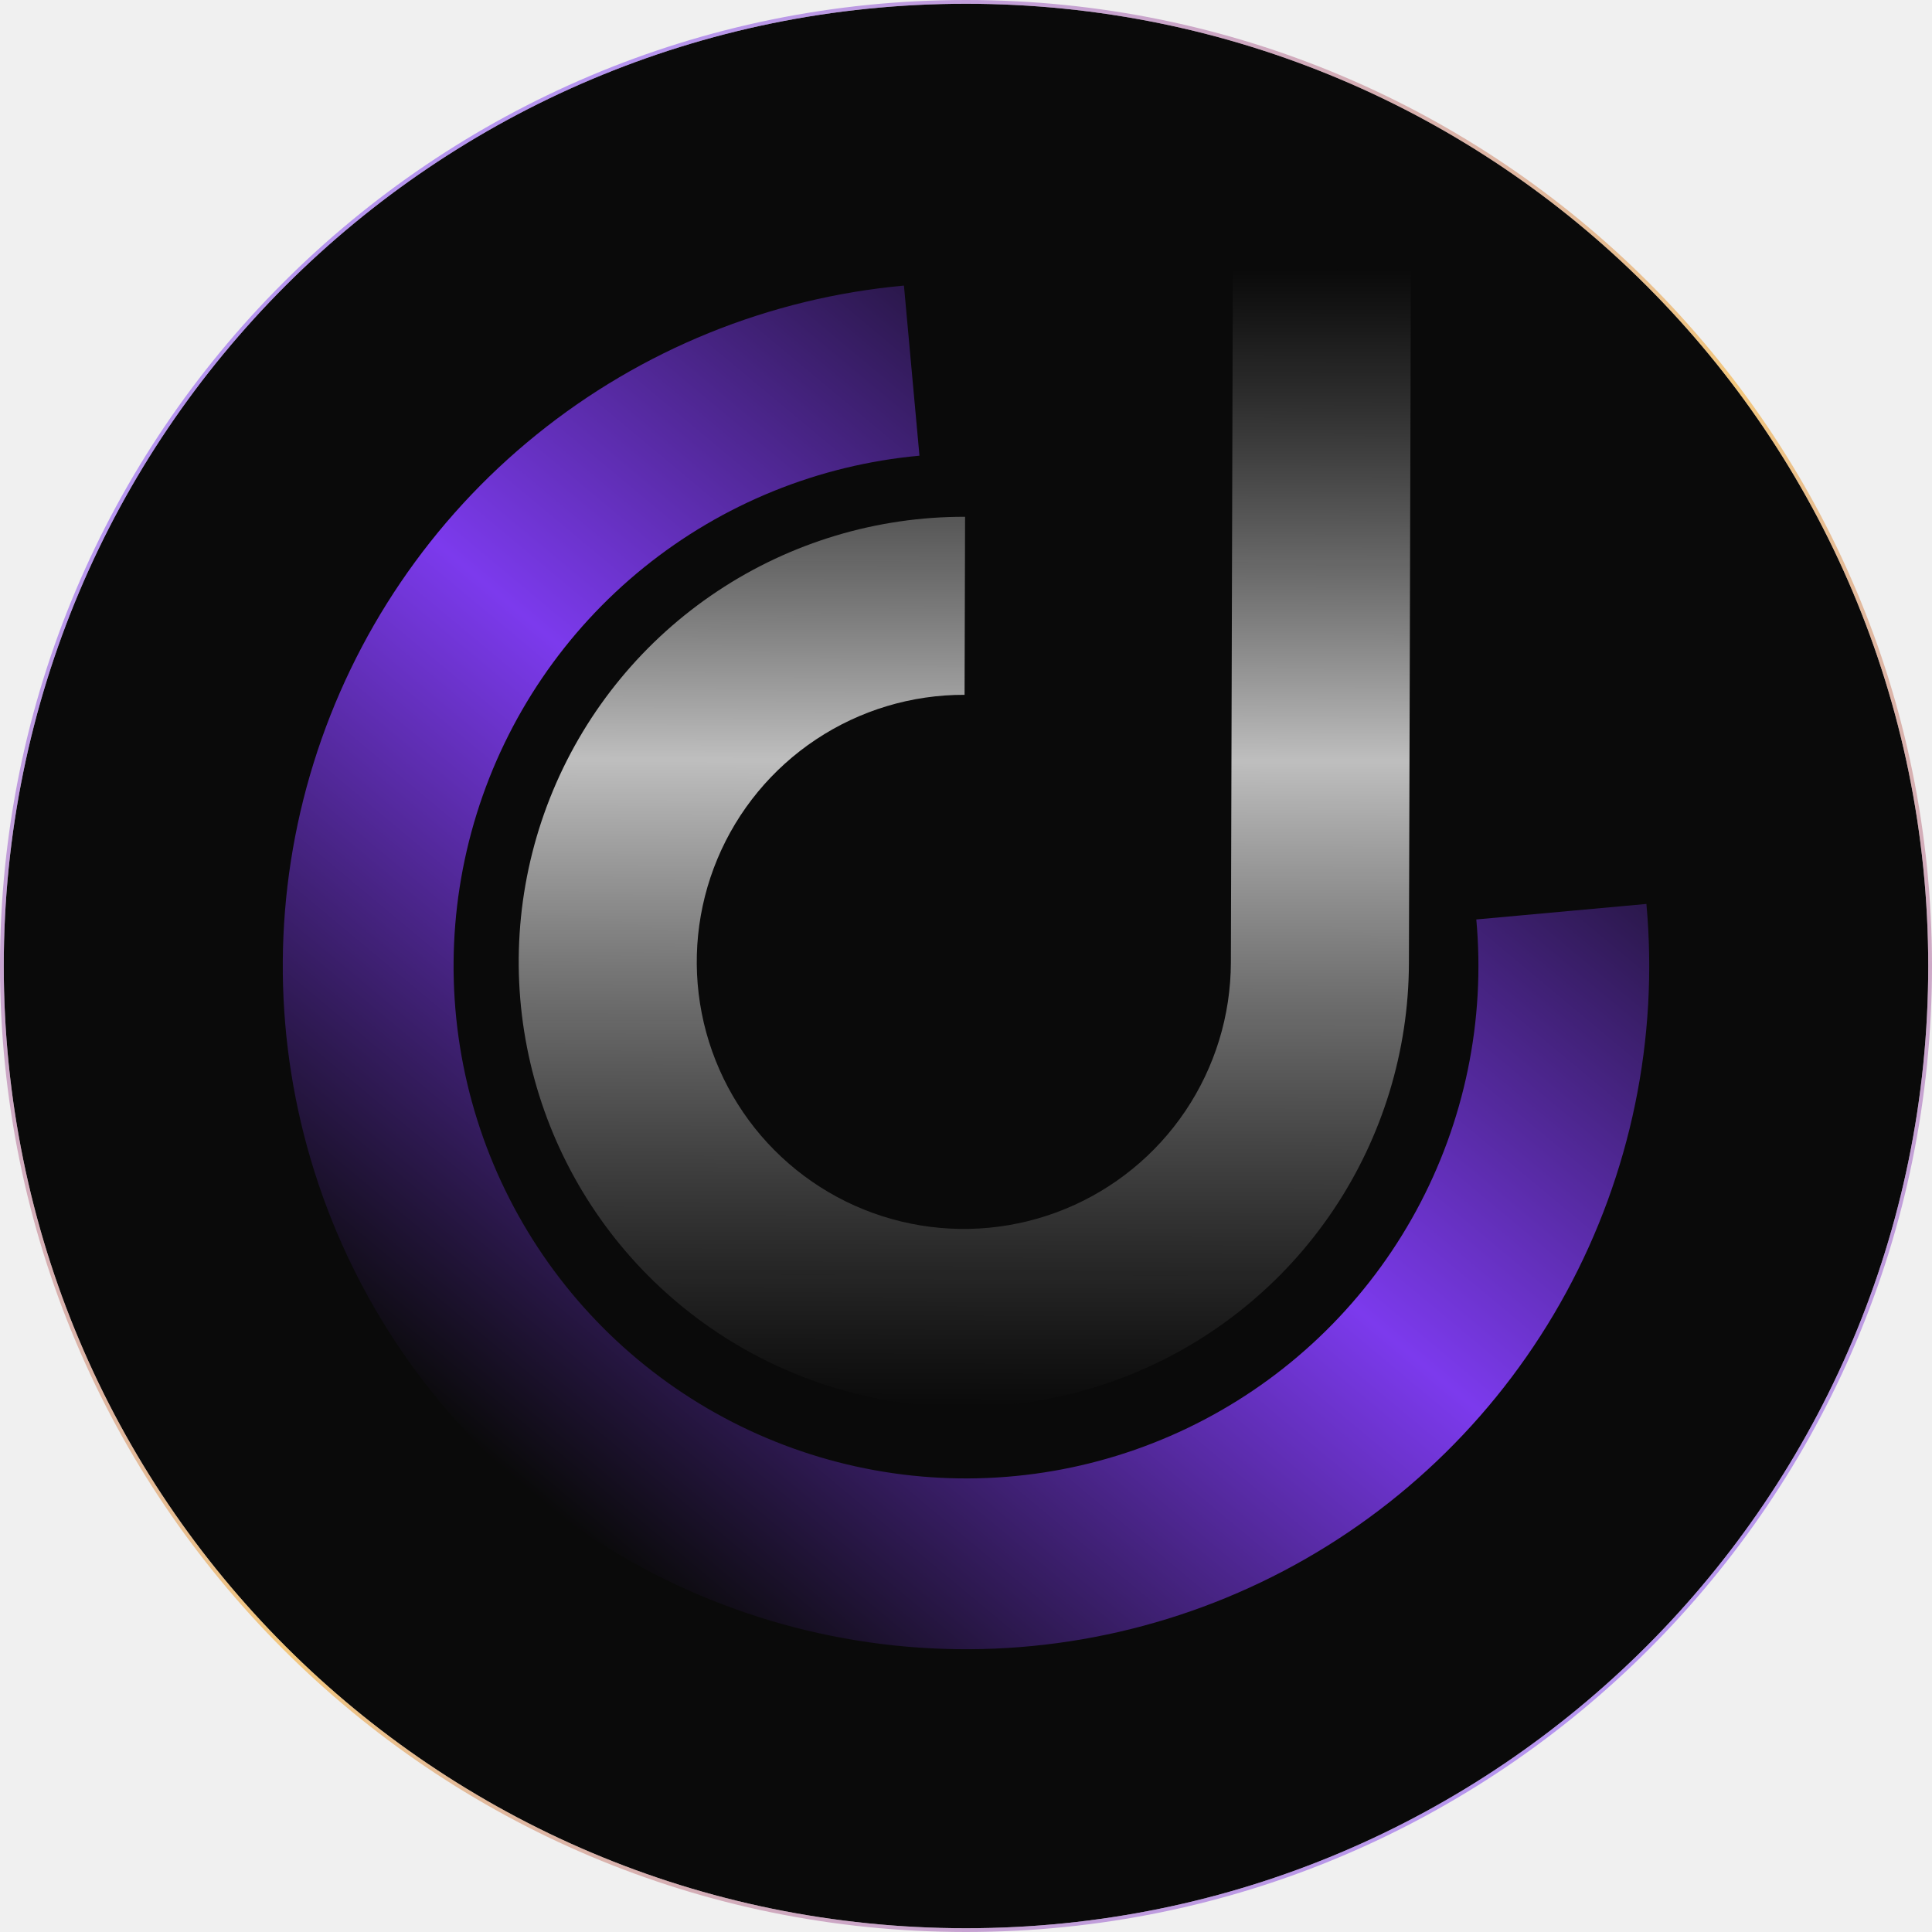
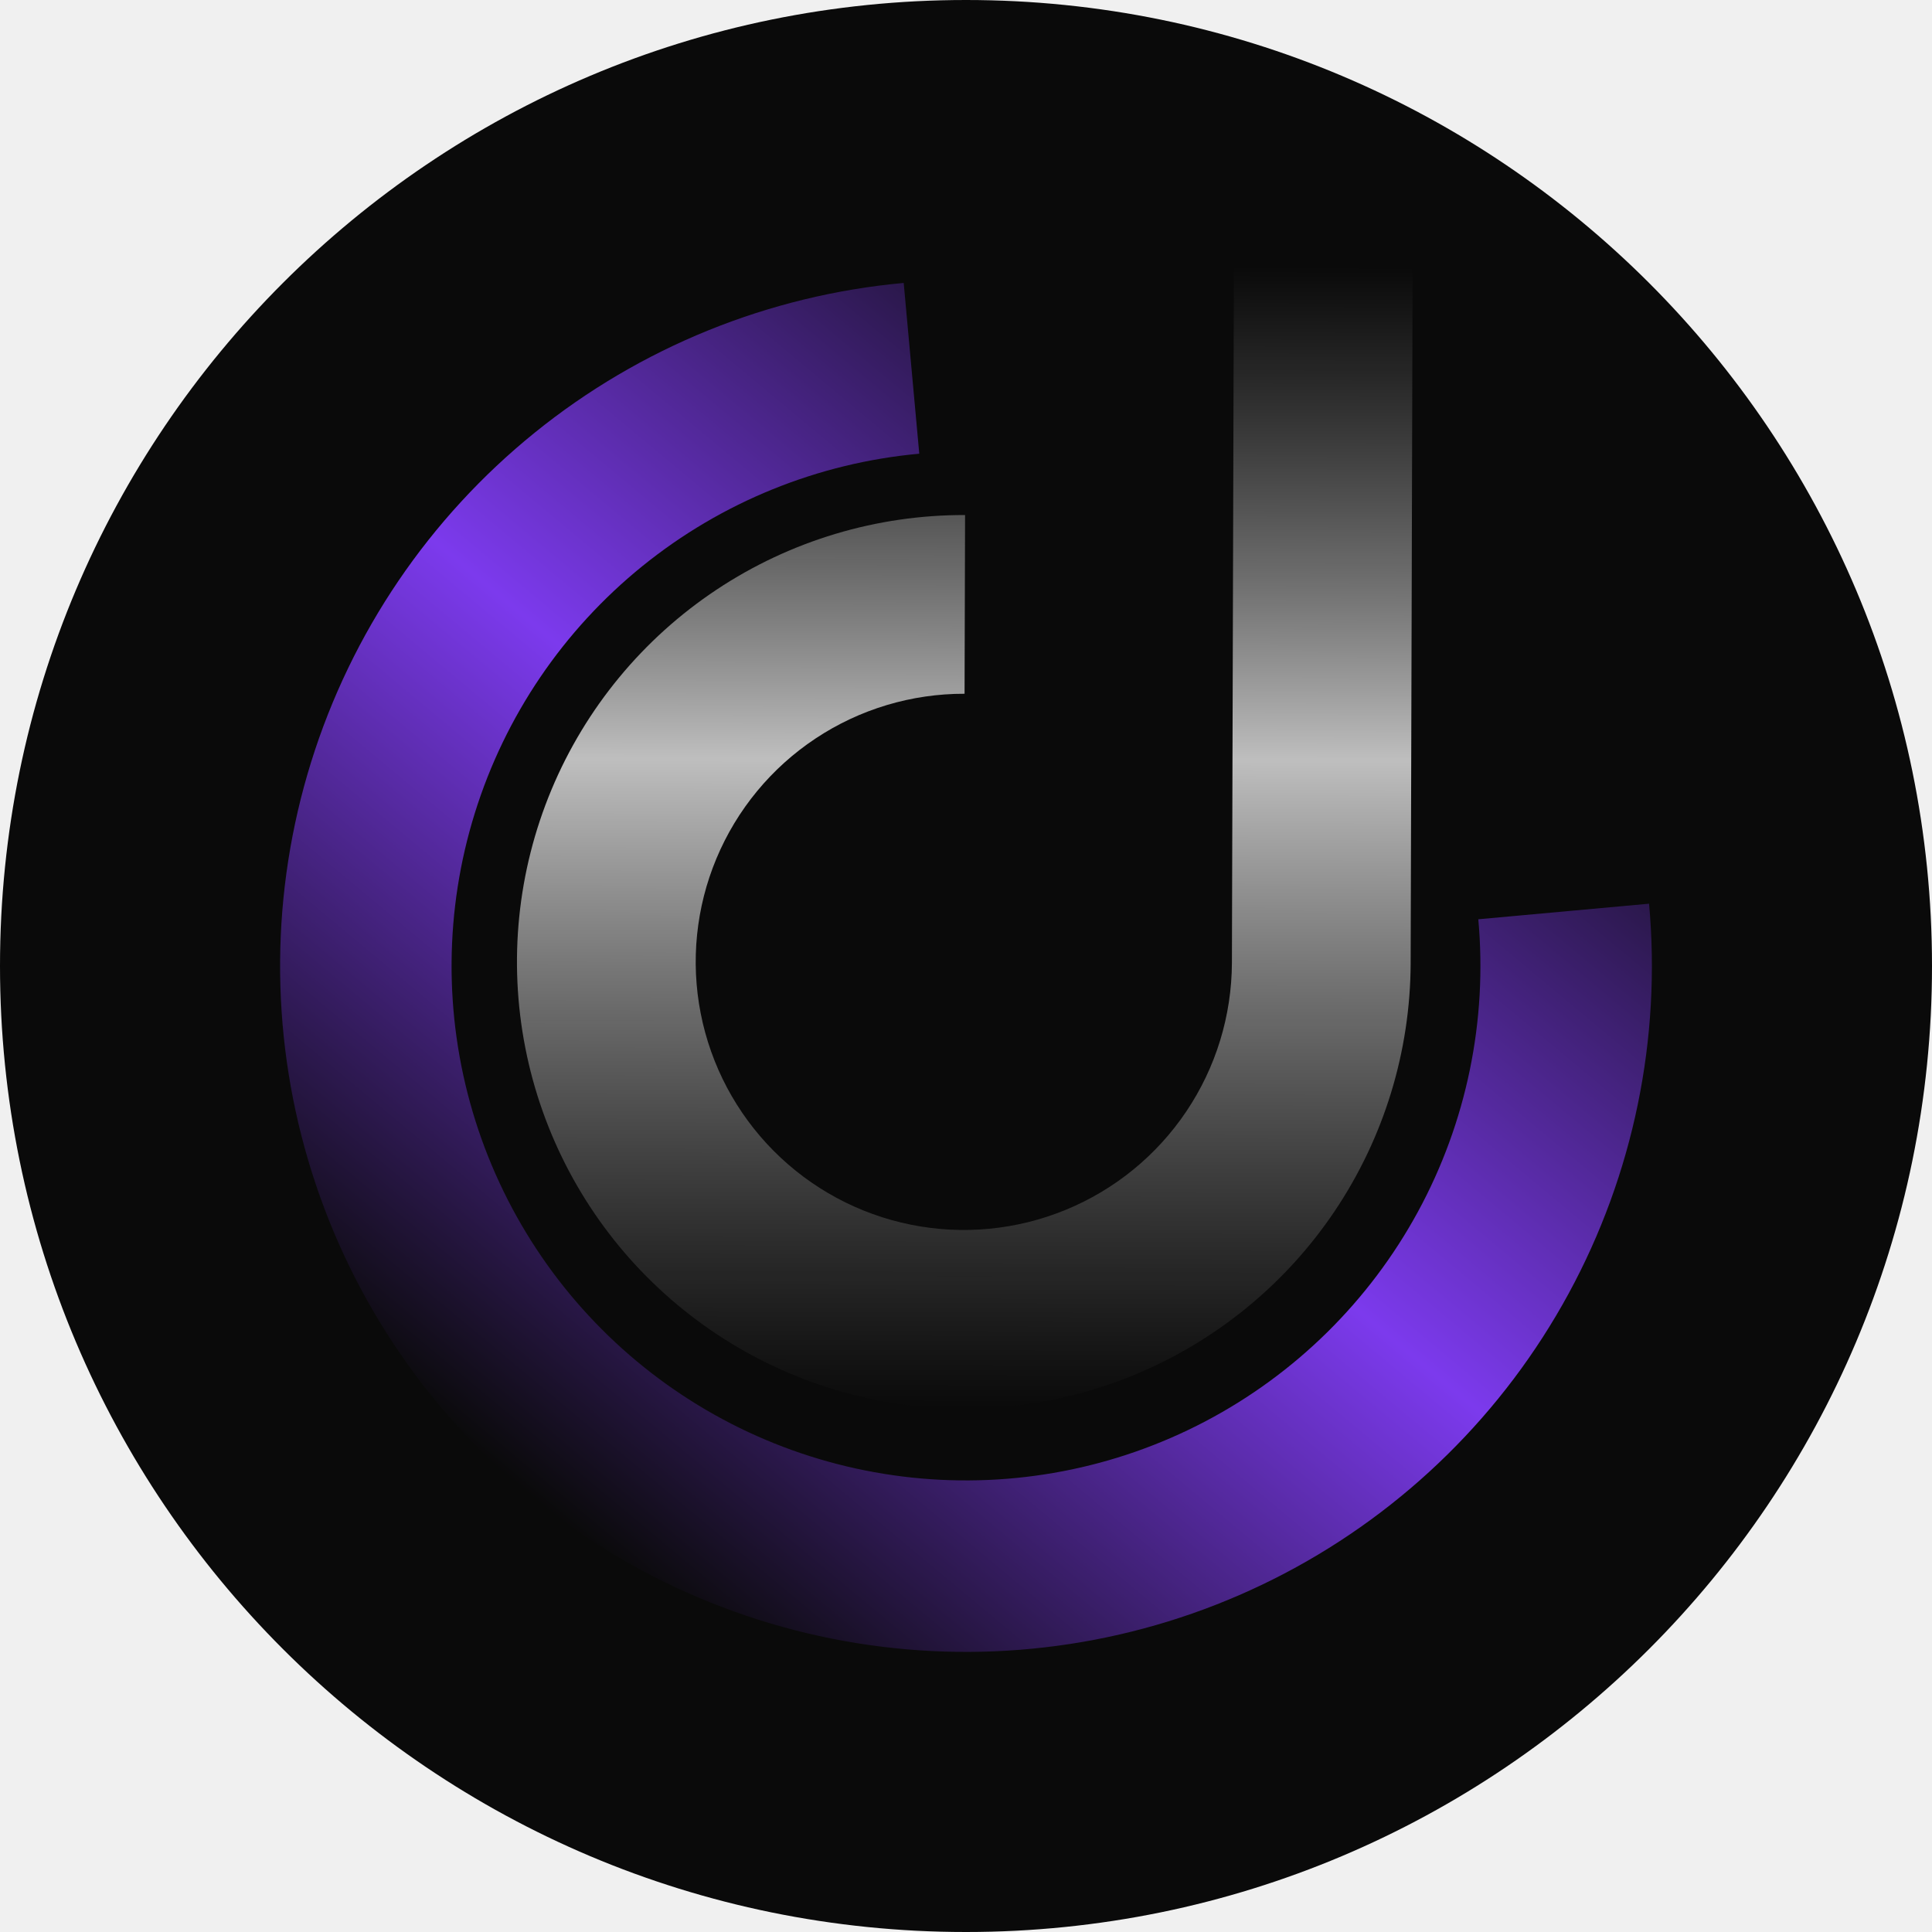
- <svg xmlns="http://www.w3.org/2000/svg" width="514" height="514" viewBox="0 0 514 514" fill="none">
+ <svg xmlns="http://www.w3.org/2000/svg" width="512" height="512" viewBox="0 0 512 512" fill="none">
  <g clip-path="url(#clip0_53_1660)">
-     <rect x="1" y="1" width="512" height="512" rx="256" fill="#0A0A0A" />
-     <path d="M438.019 240.49C441.285 276.292 433.86 312.259 416.685 343.841C399.509 375.424 373.354 401.204 341.526 417.922C309.699 434.64 273.629 441.544 237.878 437.762C202.126 433.98 168.299 419.681 140.674 396.674C113.049 373.667 92.867 342.985 82.68 308.508C72.493 274.031 72.758 237.307 83.442 202.98C94.126 168.654 114.749 138.266 142.703 115.661C170.658 93.055 204.687 79.246 240.49 75.981L244.617 121.236C217.766 123.685 192.243 134.041 171.277 150.995C150.312 167.95 134.844 190.74 126.831 216.485C118.818 242.23 118.619 269.773 126.26 295.631C133.9 321.489 149.037 344.501 169.756 361.756C190.475 379.011 215.845 389.735 242.658 392.572C269.472 395.408 296.524 390.23 320.395 377.691C344.265 365.153 363.882 345.818 376.763 322.131C389.645 298.444 395.214 271.469 392.765 244.617L438.019 240.49Z" fill="url(#paint0_linear_53_1660)" />
-     <path d="M374.836 256.24C374.77 279.661 367.76 302.536 354.694 321.973C341.627 341.409 323.09 356.535 301.427 365.437C279.763 374.338 255.947 376.616 232.989 371.982C210.032 367.348 188.964 356.01 172.449 339.402C155.935 322.795 144.717 301.663 140.213 278.679C135.708 255.696 138.121 231.893 147.145 210.28C156.168 188.668 171.398 170.216 190.909 157.26C210.419 144.303 233.333 137.423 256.754 137.489L256.62 184.855C242.568 184.816 228.819 188.944 217.113 196.718C205.407 204.492 196.269 215.563 190.854 228.53C185.44 241.498 183.993 255.78 186.695 269.57C189.398 283.36 196.129 296.039 206.037 306.004C215.946 315.968 228.587 322.771 242.361 325.551C256.136 328.332 270.426 326.965 283.424 321.624C296.422 316.283 307.544 307.208 315.384 295.546C323.224 283.884 327.43 270.159 327.47 256.106L327.991 71.573L375.358 71.707L374.836 256.24Z" fill="url(#paint1_linear_53_1660)" />
+     <rect width="512" height="512" rx="256" fill="#0A0A0A" />
+     <path d="M437.019 239.49C440.285 275.292 432.86 311.259 415.685 342.841C398.509 374.424 372.354 400.204 340.526 416.922C308.699 433.64 272.629 440.544 236.878 436.762C201.126 432.98 167.299 418.681 139.674 395.674C112.049 372.667 91.867 341.985 81.68 307.508C71.493 273.031 71.758 236.307 82.442 201.98C93.126 167.654 113.749 137.266 141.703 114.661C169.658 92.055 203.687 78.246 239.49 74.981L243.617 120.236C216.766 122.685 191.243 133.041 170.277 149.995C149.312 166.95 133.844 189.74 125.831 215.485C117.818 241.23 117.619 268.773 125.26 294.631C132.9 320.489 148.037 343.501 168.756 360.756C189.475 378.011 214.845 388.735 241.658 391.572C268.472 394.408 295.524 389.23 319.395 376.691C343.265 364.153 362.882 344.818 375.763 321.131C388.645 297.444 394.214 270.469 391.765 243.617L437.019 239.49Z" fill="url(#paint0_linear_53_1660)" />
+     <path d="M373.836 255.24C373.77 278.661 366.76 301.536 353.694 320.973C340.627 340.409 322.09 355.535 300.427 364.437C278.763 373.338 254.947 375.616 231.989 370.982C209.032 366.348 187.964 355.01 171.449 338.402C154.935 321.795 143.717 300.663 139.213 277.679C134.708 254.696 137.121 230.893 146.145 209.28C155.168 187.668 170.398 169.216 189.909 156.26C209.419 143.303 232.333 136.423 255.754 136.489L255.62 183.855C241.568 183.816 227.819 187.944 216.113 195.718C204.407 203.492 195.269 214.563 189.854 227.53C184.44 240.498 182.993 254.78 185.695 268.57C188.398 282.36 195.129 295.039 205.037 305.004C214.946 314.968 227.587 321.771 241.361 324.551C255.136 327.332 269.426 325.965 282.424 320.624C295.422 315.283 306.544 306.208 314.384 294.546C322.224 282.884 326.43 269.159 326.47 255.106L326.991 70.573L374.358 70.707L373.836 255.24Z" fill="url(#paint1_linear_53_1660)" />
  </g>
-   <rect x="0.5" y="0.5" width="513" height="513" rx="256.5" stroke="url(#paint2_linear_53_1660)" />
  <defs>
-     <linearGradient id="paint0_linear_53_1660" x1="373.326" y1="117.326" x2="140.674" y2="396.674" gradientUnits="userSpaceOnUse">
+     <linearGradient id="paint0_linear_53_1660" x1="372.326" y1="116.326" x2="139.674" y2="395.674" gradientUnits="userSpaceOnUse">
      <stop stop-color="#0A0A0A" />
      <stop offset="0.51" stop-color="#7C3AED" />
      <stop offset="1" stop-color="#0A0A0A" />
    </linearGradient>
-     <linearGradient id="paint1_linear_53_1660" x1="256.759" y1="71.401" x2="256.085" y2="374.323" gradientUnits="userSpaceOnUse">
+     <linearGradient id="paint1_linear_53_1660" x1="255.759" y1="70.401" x2="255.085" y2="373.323" gradientUnits="userSpaceOnUse">
      <stop stop-color="#0A0A0A" stop-opacity="0.5" />
      <stop offset="0.432" stop-color="#FAFAFA" stop-opacity="0.75" />
      <stop offset="1" stop-color="#0A0A0A" stop-opacity="0.5" />
    </linearGradient>
-     <linearGradient id="paint2_linear_53_1660" x1="425.5" y1="449" x2="100" y2="76.5" gradientUnits="userSpaceOnUse">
-       <stop stop-color="#7C3AED" stop-opacity="0.5" />
-       <stop offset="0.478" stop-color="#F59E0B" stop-opacity="0.5" />
-       <stop offset="1" stop-color="#7C3AED" stop-opacity="0.5" />
-     </linearGradient>
    <clipPath id="clip0_53_1660">
-       <rect x="1" y="1" width="512" height="512" rx="256" fill="white" />
+       <rect width="512" height="512" rx="256" fill="white" />
    </clipPath>
  </defs>
</svg>
